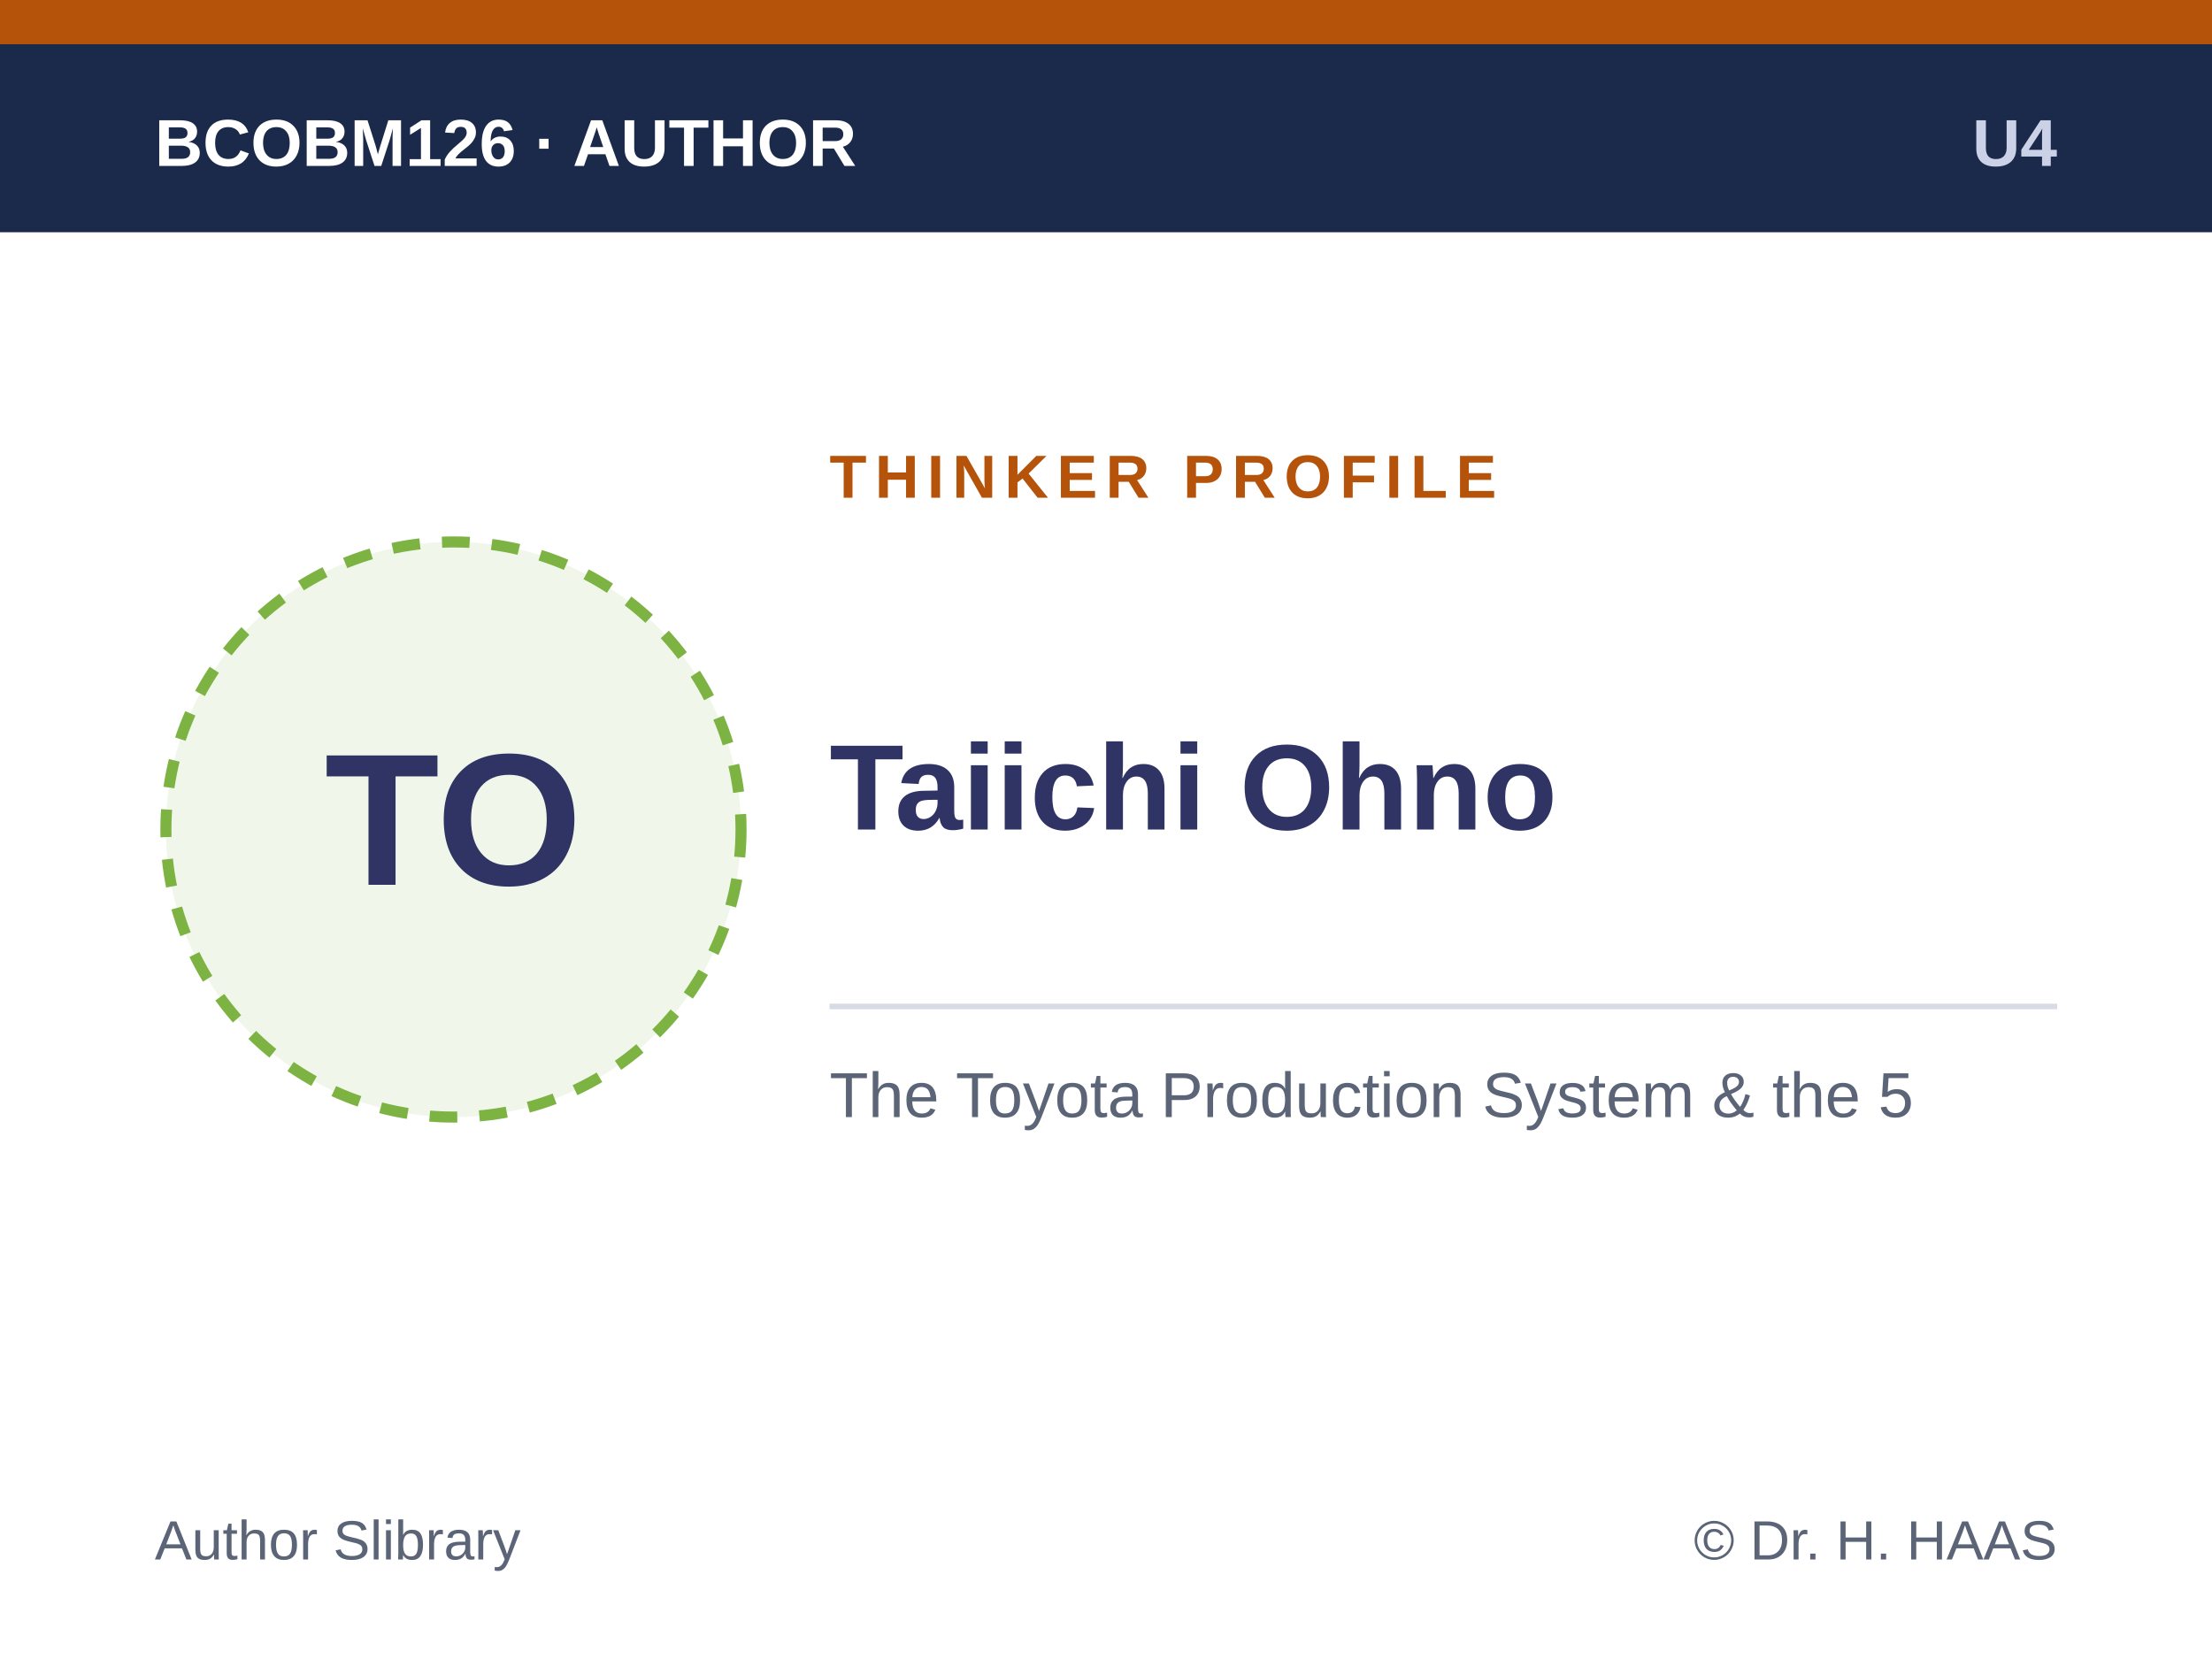
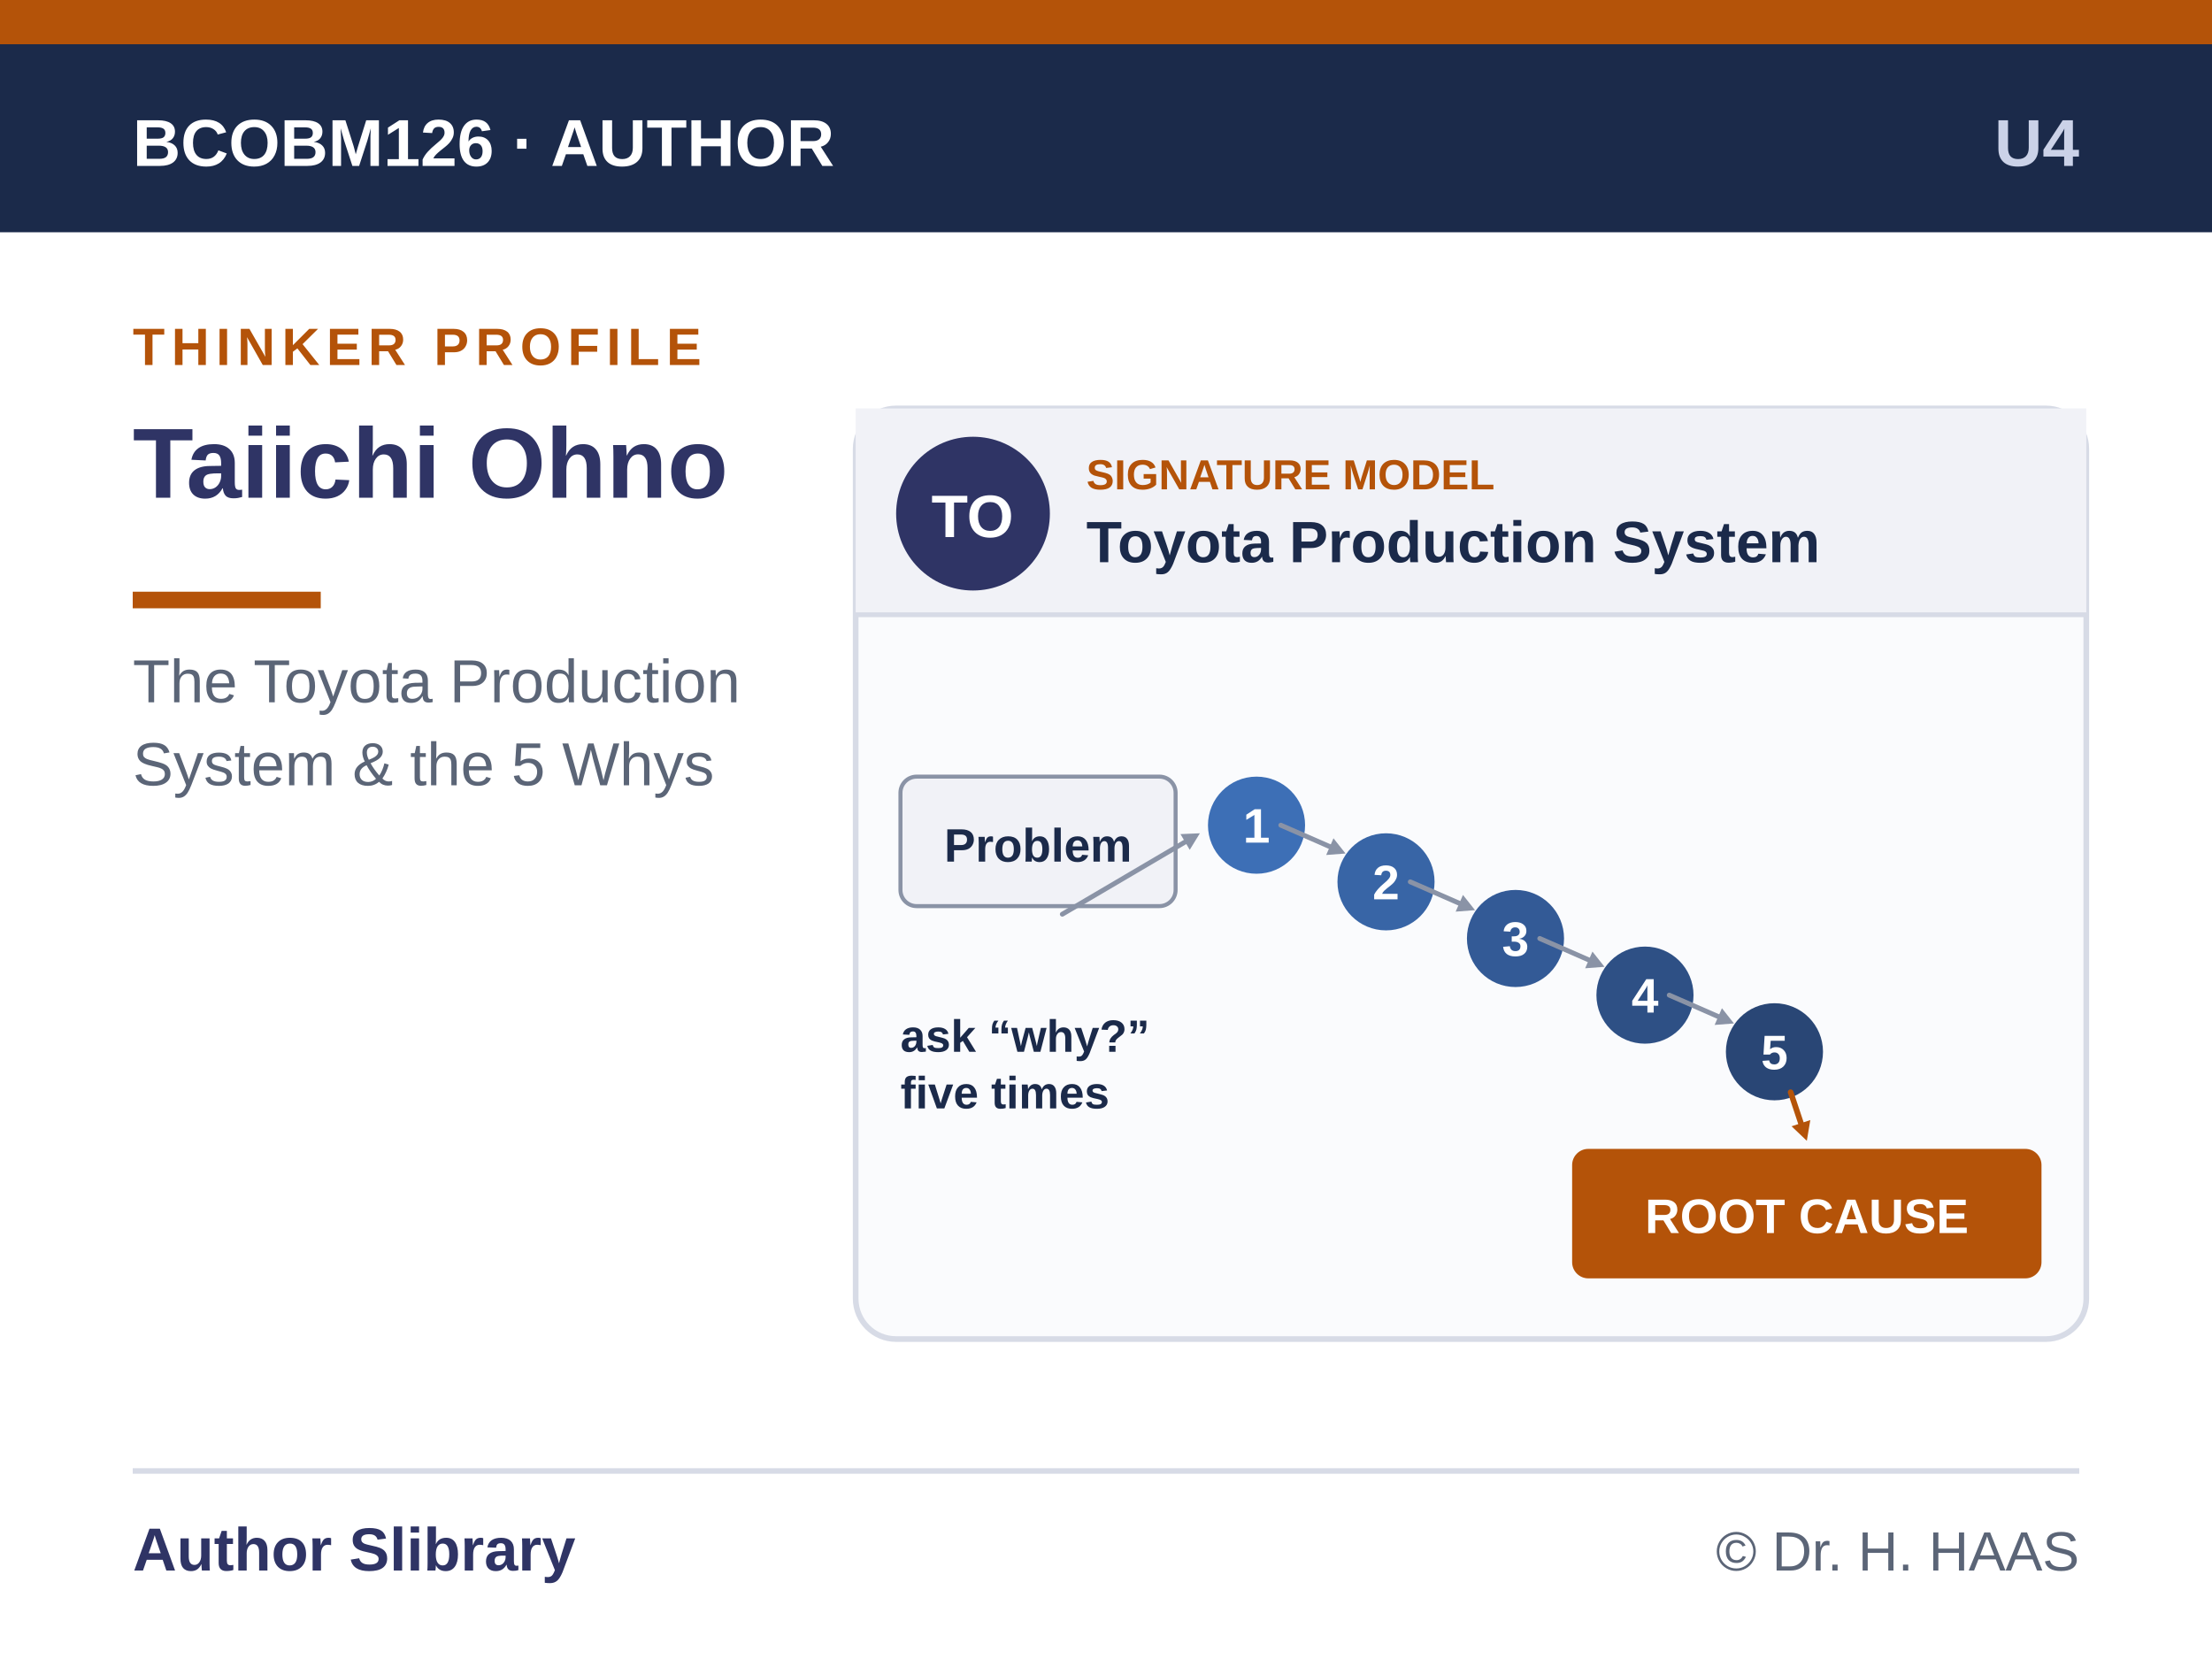
<svg xmlns="http://www.w3.org/2000/svg" viewBox="0 0 400 300" width="400" height="300" role="img" aria-label="Taiichi Ohno author thumbnail">
  <rect width="400" height="300" fill="#ffffff" />
-   <rect width="400" height="8" fill="#B45309" />
+   <rect width="400" height="8" fill="#b45309" />
  <rect x="0" y="8" width="400" height="34" fill="#1B2A4A" />
-   <text x="28" y="30" font-family="Arial, Helvetica, sans-serif" font-size="12" font-weight="700" fill="#ffffff">BCOBM126 · AUTHOR</text>
-   <text x="372" y="30" text-anchor="end" font-family="Arial, Helvetica, sans-serif" font-size="12" font-weight="700" fill="#cbd2e8">U4</text>
-   <circle cx="82" cy="150" r="52" fill="#7cb342" opacity="0.12" />
-   <circle cx="82" cy="150" r="52" fill="none" stroke="#7cb342" stroke-width="2" stroke-dasharray="5 4" />
-   <text x="82" y="160" text-anchor="middle" font-family="Arial, Helvetica, sans-serif" font-size="34" font-weight="700" fill="#2F3465">TO</text>
-   <text x="150" y="90" font-family="Arial, Helvetica, sans-serif" font-size="11" font-weight="700" letter-spacing="1.5" fill="#B45309">THINKER PROFILE</text>
-   <text x="150" y="150" font-family="Arial, Helvetica, sans-serif" font-size="22" font-weight="700" fill="#2F3465">
-     <tspan x="150" dy="0">Taiichi Ohno</tspan>
-   </text>
-   <line x1="150" y1="182" x2="372" y2="182" stroke="#d7dbe6" stroke-width="1" />
-   <text x="150" y="202" font-family="Arial, Helvetica, sans-serif" font-size="11.5" fill="#5b6577">The Toyota Production System &amp; the 5</text>
-   <text x="28" y="282" font-family="Arial, Helvetica, sans-serif" font-size="10" fill="#5b6577">Author Slibrary</text>
-   <text x="372" y="282" text-anchor="end" font-family="Arial, Helvetica, sans-serif" font-size="10" fill="#5b6577">© Dr. H. HAAS</text>
+   <text x="24" y="30" font-family="Arial, Helvetica, sans-serif" font-size="12" font-weight="700" fill="#ffffff">BCOBM126 · AUTHOR</text>
+   <text x="376" y="30" text-anchor="end" font-family="Arial, Helvetica, sans-serif" font-size="12" font-weight="700" fill="#cbd2e8">U4</text>
+   <text x="24" y="66" font-family="Arial, Helvetica, sans-serif" font-size="9.5" font-weight="700" letter-spacing="1.2" fill="#B45309">THINKER PROFILE</text>
+   <text x="24" y="90" font-family="Arial, Helvetica, sans-serif" font-size="18" font-weight="700" fill="#2F3465">Taiichi Ohno</text>
+   <rect x="24" y="107" width="34" height="3" fill="#b45309" />
+   <text x="24" y="127" font-family="Arial, Helvetica, sans-serif" font-size="11" fill="#5b6577">The Toyota Production</text>
+   <text x="24" y="142" font-family="Arial, Helvetica, sans-serif" font-size="11" fill="#5b6577">System &amp; the 5 Whys</text>
+   <svg x="154.0" y="56.0" width="224.0" height="204.0" preserveAspectRatio="xMidYMid meet" version="1.1" viewBox="0 0 153.071 116">
+     <path transform="matrix(1,0,0,-1,0,116)" d="M5.5 .5H147.571C150.335 .5 152.571 2.736 152.571 5.5V110.5C152.571 113.264 150.335 115.5 147.571 115.5H5.5C2.736 115.5 .5 113.264 .5 110.5V5.5C.5 2.736 2.736 .5 5.5 .5Z" fill="#fafbfd" fill-rule="evenodd" />
+     <path transform="matrix(1,0,0,-1,0,116)" stroke-width=".7" stroke-linecap="butt" stroke-miterlimit="10" stroke-linejoin="miter" fill="none" stroke="#d7dbe6" d="M5.5 .5H147.571C150.335 .5 152.571 2.736 152.571 5.5V110.5C152.571 113.264 150.335 115.5 147.571 115.5H5.5C2.736 115.5 .5 113.264 .5 110.5V5.5C.5 2.736 2.736 .5 5.5 .5Z" />
+     <path transform="matrix(1,0,0,-1,0,116)" d="M.5 90H152.571V115.5H.5Z" fill="#f1f2f7" fill-rule="evenodd" />
+     <path transform="matrix(1,0,0,-1,0,116)" d="M24.5 102.5C24.5 107.747 20.247 112 15 112 9.753 112 5.5 107.747 5.5 102.5 5.5 97.253 9.753 93 15 93 20.247 93 24.5 97.253 24.5 102.5" fill="#2f3465" fill-rule="evenodd" />
+     <text fill="#ffffff" xml:space="preserve" transform="matrix(1 0 -0 1 0 116)" font-size="7.4" font-family="Arial, Helvetica, sans-serif" font-weight="bold">
+       <tspan y="-99.6" x="9.861 14.382">TO</tspan>
+     </text>
+     <text fill="#b45309" xml:space="preserve" transform="matrix(1 0 -0 1 0 116)" font-size="5.2" font-family="Arial, Helvetica, sans-serif" font-weight="bold">
+       <tspan y="-105.5" x="29 33.068 35.114 39.76 44.114 48.468 52.246 56.6 60.954 65.023 67.068 72 76.646 81 85.068">SIGNATURE MODEL</tspan>
+     </text>
+     <text fill="#1b2a4a" xml:space="preserve" transform="matrix(1 0 -0 1 0 116)" font-size="7.2" font-family="Arial, Helvetica, sans-serif" font-weight="bold">
+       <tspan y="-96.5" x="29 33.399 37.798 41.802 46.201 48.598 52.602 54.603 59.406 62.206 66.606 71.005 75.404 79.407 81.805 83.806 88.206 92.605 94.606 99.409 103.412 107.415 109.813 113.816">Toyota Production System</tspan>
+     </text>
+     <path transform="matrix(1,0,0,-1,0,116)" stroke-width=".6" stroke-linecap="round" stroke-miterlimit="10" stroke-linejoin="miter" fill="none" stroke="#d7dbe6" d="M.5 90H152.571" />
+     <path transform="matrix(1,0,0,-1,6.035455,110)" d="M2 48H32C33.106 48 34 48.894 34 50V62C34 63.106 33.106 64 32 64H2C.894 64 0 63.106 0 62V50C0 48.894 .894 48 2 48Z" fill="#f1f2f7" fill-rule="evenodd" />
+     <path transform="matrix(1,0,0,-1,6.035455,110)" stroke-width=".5" stroke-linecap="butt" stroke-miterlimit="10" stroke-linejoin="miter" fill="none" stroke="#8a93a6" d="M2 48H32C33.106 48 34 48.894 34 50V62C34 63.106 33.106 64 32 64H2C.894 64 0 63.106 0 62V50C0 48.894 .894 48 2 48Z" />
+     <text fill="#1b2a4a" xml:space="preserve" transform="matrix(1 0 -0 1 6.035455 110)" font-size="5.8" font-family="Arial, Helvetica, sans-serif" font-weight="bold">
+       <tspan y="-53.5" x="5.397 9.266 11.522 15.066 18.61 20.222 23.447">Problem</tspan>
+     </text>
+     <path transform="matrix(1,0,0,-1,6.035455,110)" d="M50 58C50 61.314 47.314 64 44 64 40.686 64 38 61.314 38 58 38 54.686 40.686 52 44 52 47.314 52 50 54.686 50 58" fill="#3d6fb6" fill-rule="evenodd" />
+     <text fill="#ffffff" xml:space="preserve" transform="matrix(1 0 -0 1 6.035455 110)" font-size="6" font-family="Arial, Helvetica, sans-serif" font-weight="bold">
+       <tspan y="-55.84" x="42.332">1</tspan>
+     </text>
+     <path transform="matrix(1,0,0,-1,6.035455,110)" d="M66 51C66 54.314 63.314 57 60 57 56.686 57 54 54.314 54 51 54 47.686 56.686 45 60 45 63.314 45 66 47.686 66 51" fill="#3865a6" fill-rule="evenodd" />
+     <text fill="#ffffff" xml:space="preserve" transform="matrix(1 0 -0 1 6.035455 110)" font-size="6" font-family="Arial, Helvetica, sans-serif" font-weight="bold">
+       <tspan y="-48.84" x="58.332">2</tspan>
+     </text>
+     <path transform="matrix(1,0,0,-1,6.035455,110)" stroke-width=".6" stroke-linecap="round" stroke-miterlimit="10" stroke-linejoin="miter" fill="none" stroke="#8a93a6" d="M47 58 53.681 55.077" />
+     <path transform="matrix(1,0,0,-1,6.035455,110)" d="M55 54.5 53.51 56.382 52.607 54.317Z" fill="#8a93a6" fill-rule="evenodd" />
+     <path transform="matrix(1,0,0,-1,6.035455,110)" d="M82 44C82 47.314 79.314 50 76 50 72.686 50 70 47.314 70 44 70 40.686 72.686 38 76 38 79.314 38 82 40.686 82 44" fill="#335a96" fill-rule="evenodd" />
+     <text fill="#ffffff" xml:space="preserve" transform="matrix(1 0 -0 1 6.035455 110)" font-size="6" font-family="Arial, Helvetica, sans-serif" font-weight="bold">
+       <tspan y="-41.84" x="74.332">3</tspan>
+     </text>
+     <path transform="matrix(1,0,0,-1,6.035455,110)" stroke-width=".6" stroke-linecap="round" stroke-miterlimit="10" stroke-linejoin="miter" fill="none" stroke="#8a93a6" d="M63 51 69.681 48.077" />
+     <path transform="matrix(1,0,0,-1,6.035455,110)" d="M71 47.5 69.51 49.382 68.607 47.317Z" fill="#8a93a6" fill-rule="evenodd" />
+     <path transform="matrix(1,0,0,-1,6.035455,110)" d="M98 37C98 40.314 95.314 43 92 43 88.686 43 86 40.314 86 37 86 33.686 88.686 31 92 31 95.314 31 98 33.686 98 37" fill="#2e5085" fill-rule="evenodd" />
+     <text fill="#ffffff" xml:space="preserve" transform="matrix(1 0 -0 1 6.035455 110)" font-size="6" font-family="Arial, Helvetica, sans-serif" font-weight="bold">
+       <tspan y="-34.84" x="90.332">4</tspan>
+     </text>
+     <path transform="matrix(1,0,0,-1,6.035455,110)" stroke-width=".6" stroke-linecap="round" stroke-miterlimit="10" stroke-linejoin="miter" fill="none" stroke="#8a93a6" d="M79 44 85.681 41.077" />
+     <path transform="matrix(1,0,0,-1,6.035455,110)" d="M87 40.5 85.51 42.382 84.607 40.317Z" fill="#8a93a6" fill-rule="evenodd" />
+     <path transform="matrix(1,0,0,-1,6.035455,110)" d="M114 30C114 33.314 111.314 36 108 36 104.686 36 102 33.314 102 30 102 26.686 104.686 24 108 24 111.314 24 114 26.686 114 30" fill="#294675" fill-rule="evenodd" />
+     <text fill="#ffffff" xml:space="preserve" transform="matrix(1 0 -0 1 6.035455 110)" font-size="6" font-family="Arial, Helvetica, sans-serif" font-weight="bold">
+       <tspan y="-27.84" x="106.332">5</tspan>
+     </text>
+     <path transform="matrix(1,0,0,-1,6.035455,110)" stroke-width=".6" stroke-linecap="round" stroke-miterlimit="10" stroke-linejoin="miter" fill="none" stroke="#8a93a6" d="M95 37 101.681 34.077" />
+     <path transform="matrix(1,0,0,-1,6.035455,110)" d="M103 33.5 101.51 35.382 100.607 33.317Z" fill="#8a93a6" fill-rule="evenodd" />
+     <path transform="matrix(1,0,0,-1,6.035455,110)" stroke-width=".6" stroke-linecap="round" stroke-miterlimit="10" stroke-linejoin="miter" fill="none" stroke="#8a93a6" d="M20 47 35.759 56.27" />
+     <path transform="matrix(1,0,0,-1,6.035455,110)" d="M37 57 34.602 56.897 35.745 54.954Z" fill="#8a93a6" fill-rule="evenodd" />
+     <path transform="matrix(1,0,0,-1,6.035455,110)" d="M85 2H139C140.106 2 141 2.894 141 4V16C141 17.106 140.106 18 139 18H85C83.894 18 83 17.106 83 16V4C83 2.894 83.894 2 85 2Z" fill="#b45309" fill-rule="evenodd" />
+     <text fill="#ffffff" xml:space="preserve" transform="matrix(1 0 -0 1 6.035455 110)" font-size="6" font-family="Arial, Helvetica, sans-serif" font-weight="bold">
+       <tspan y="-7.6" x="91.999 96.331 100.999 105.667 109.333 111.001 115.333 119.665 123.997 127.999">ROOT CAUSE</tspan>
+     </text>
+     <path transform="matrix(1,0,0,-1,6.035455,110)" stroke-width=".7" stroke-linecap="round" stroke-miterlimit="10" stroke-linejoin="miter" fill="none" stroke="#b45309" d="M110 25 111.507 20.48" />
+     <path transform="matrix(1,0,0,-1,6.035455,110)" d="M112 19 112.432 21.564 110.116 20.792Z" fill="#b45309" fill-rule="evenodd" />
+     <text fill="#1b2a4a" xml:space="preserve" transform="matrix(1 0 -0 1 6.035455 110)" font-size="5.6" font-family="Arial, Helvetica, sans-serif" font-weight="bold">
+       <tspan y="-30" x="0 3.114 6.227 9.341 10.898 13.698 18.054 21.476 24.59 28.011">ask “why?”</tspan>
+     </text>
+     <text fill="#1b2a4a" xml:space="preserve" transform="matrix(1 0 -0 1 6.035455 110)" font-size="5.6" font-family="Arial, Helvetica, sans-serif" font-weight="bold">
+       <tspan y="-23" x="0 1.865 3.422 6.535 9.649 11.206 13.07 14.627 19.606 22.719">five times</tspan>
+     </text>
+   </svg>
+   <line x1="24" y1="266" x2="376" y2="266" stroke="#d7dbe6" stroke-width="1" />
+   <text x="24" y="284" font-family="Arial, Helvetica, sans-serif" font-size="11" font-weight="700" fill="#2F3465">Author Slibrary</text>
+   <text x="376" y="284" text-anchor="end" font-family="Arial, Helvetica, sans-serif" font-size="10" fill="#5b6577">© Dr. H. HAAS</text>
</svg>
